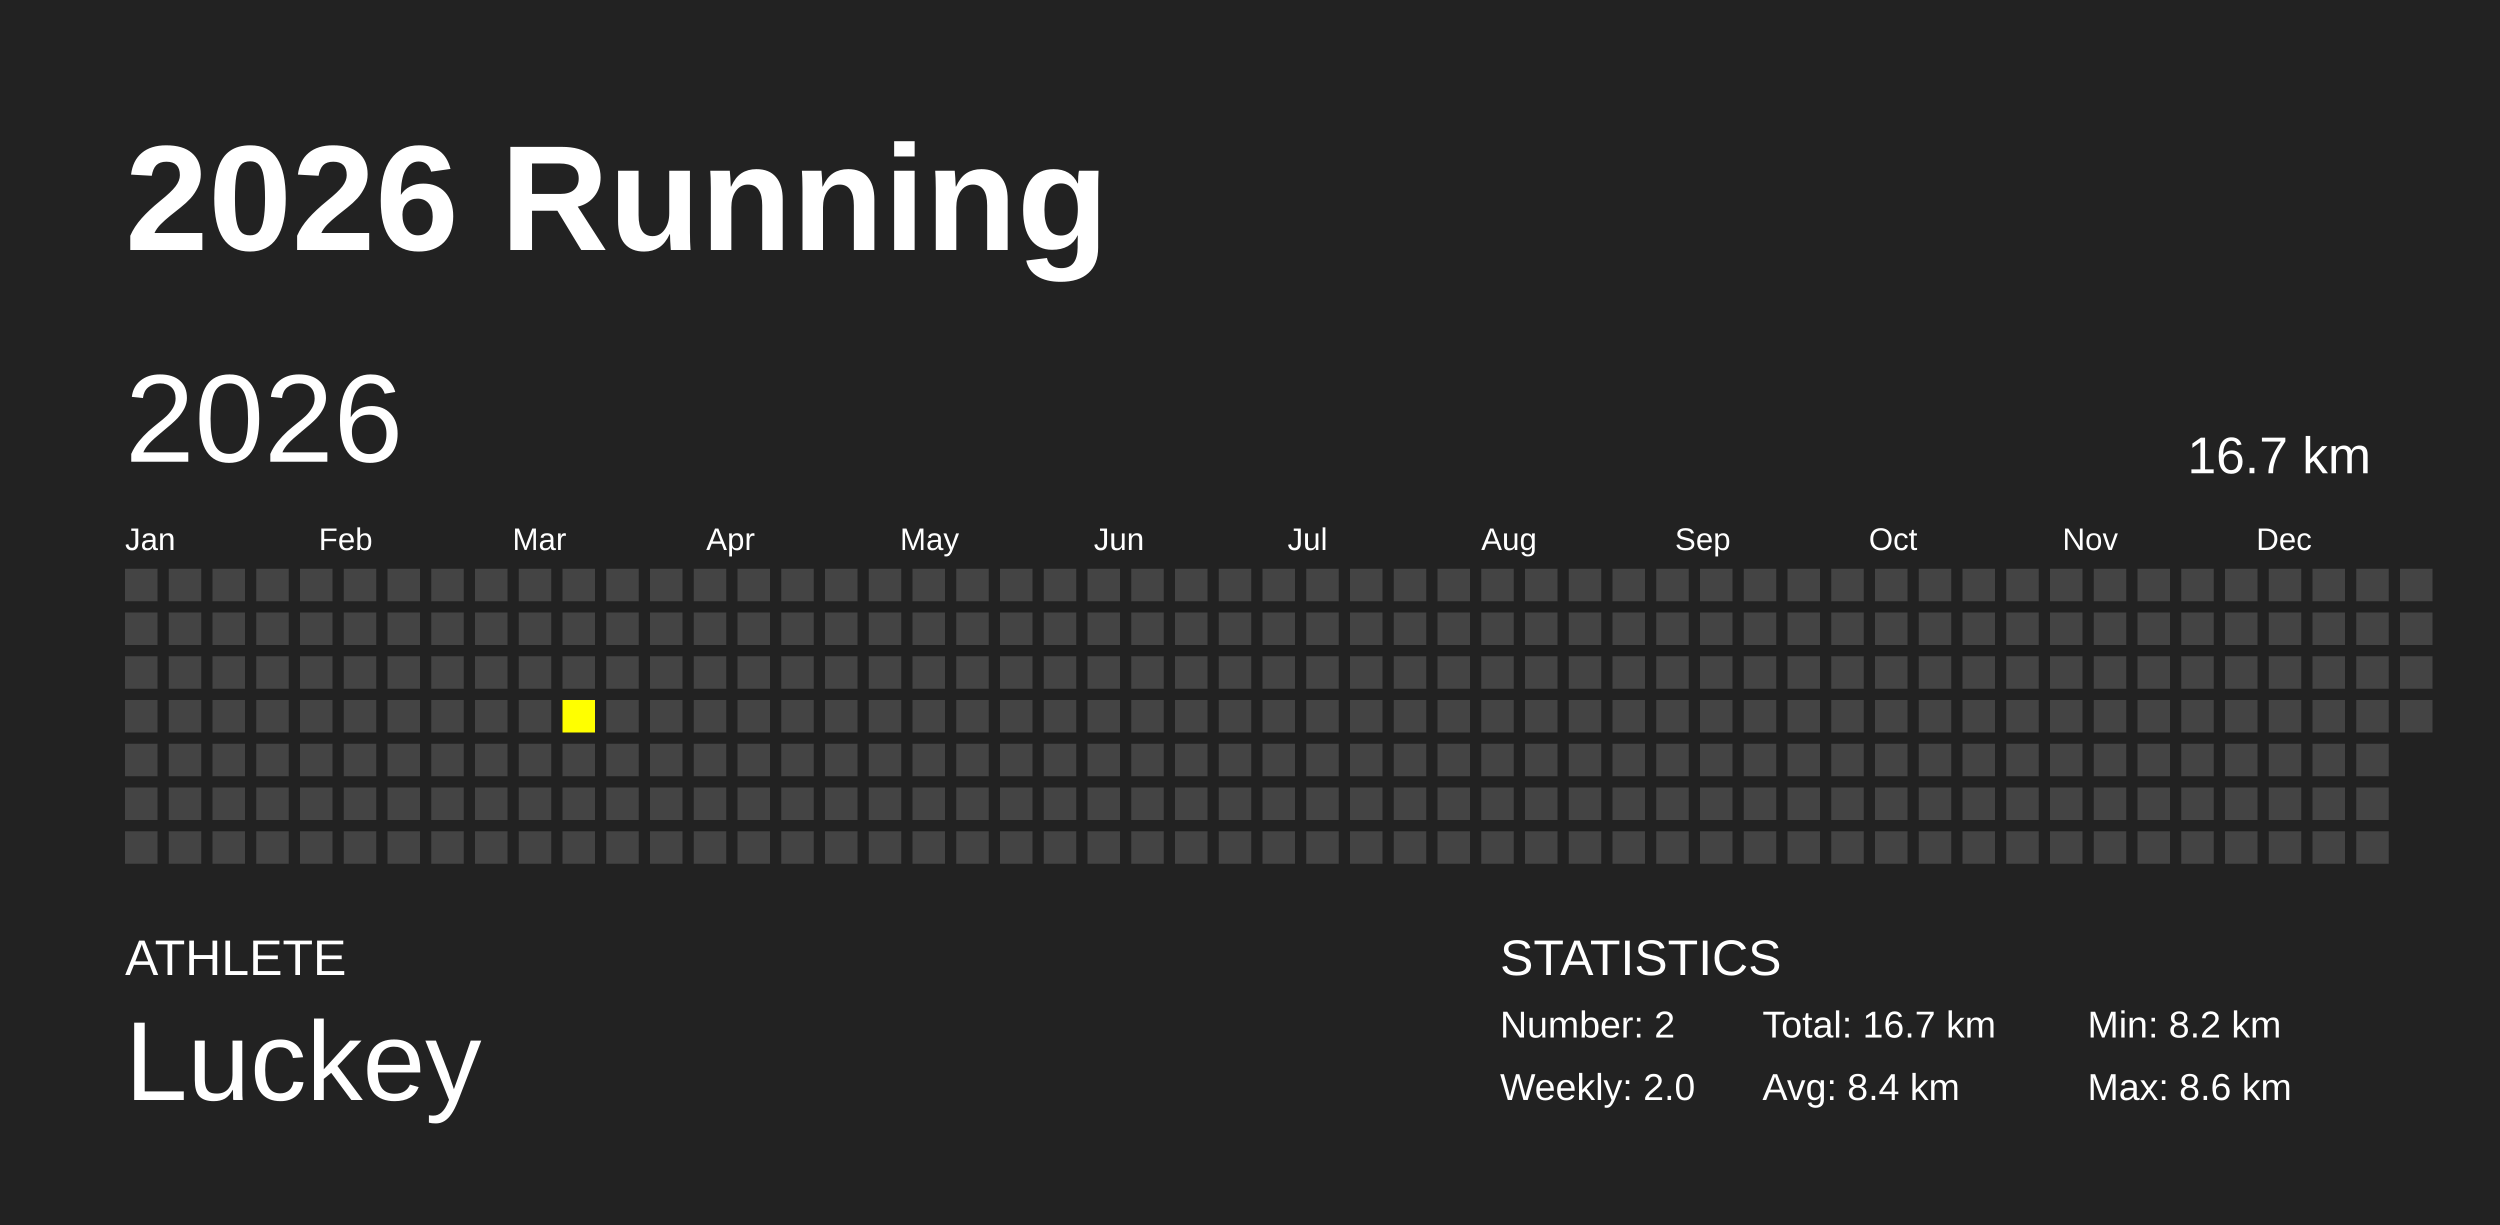
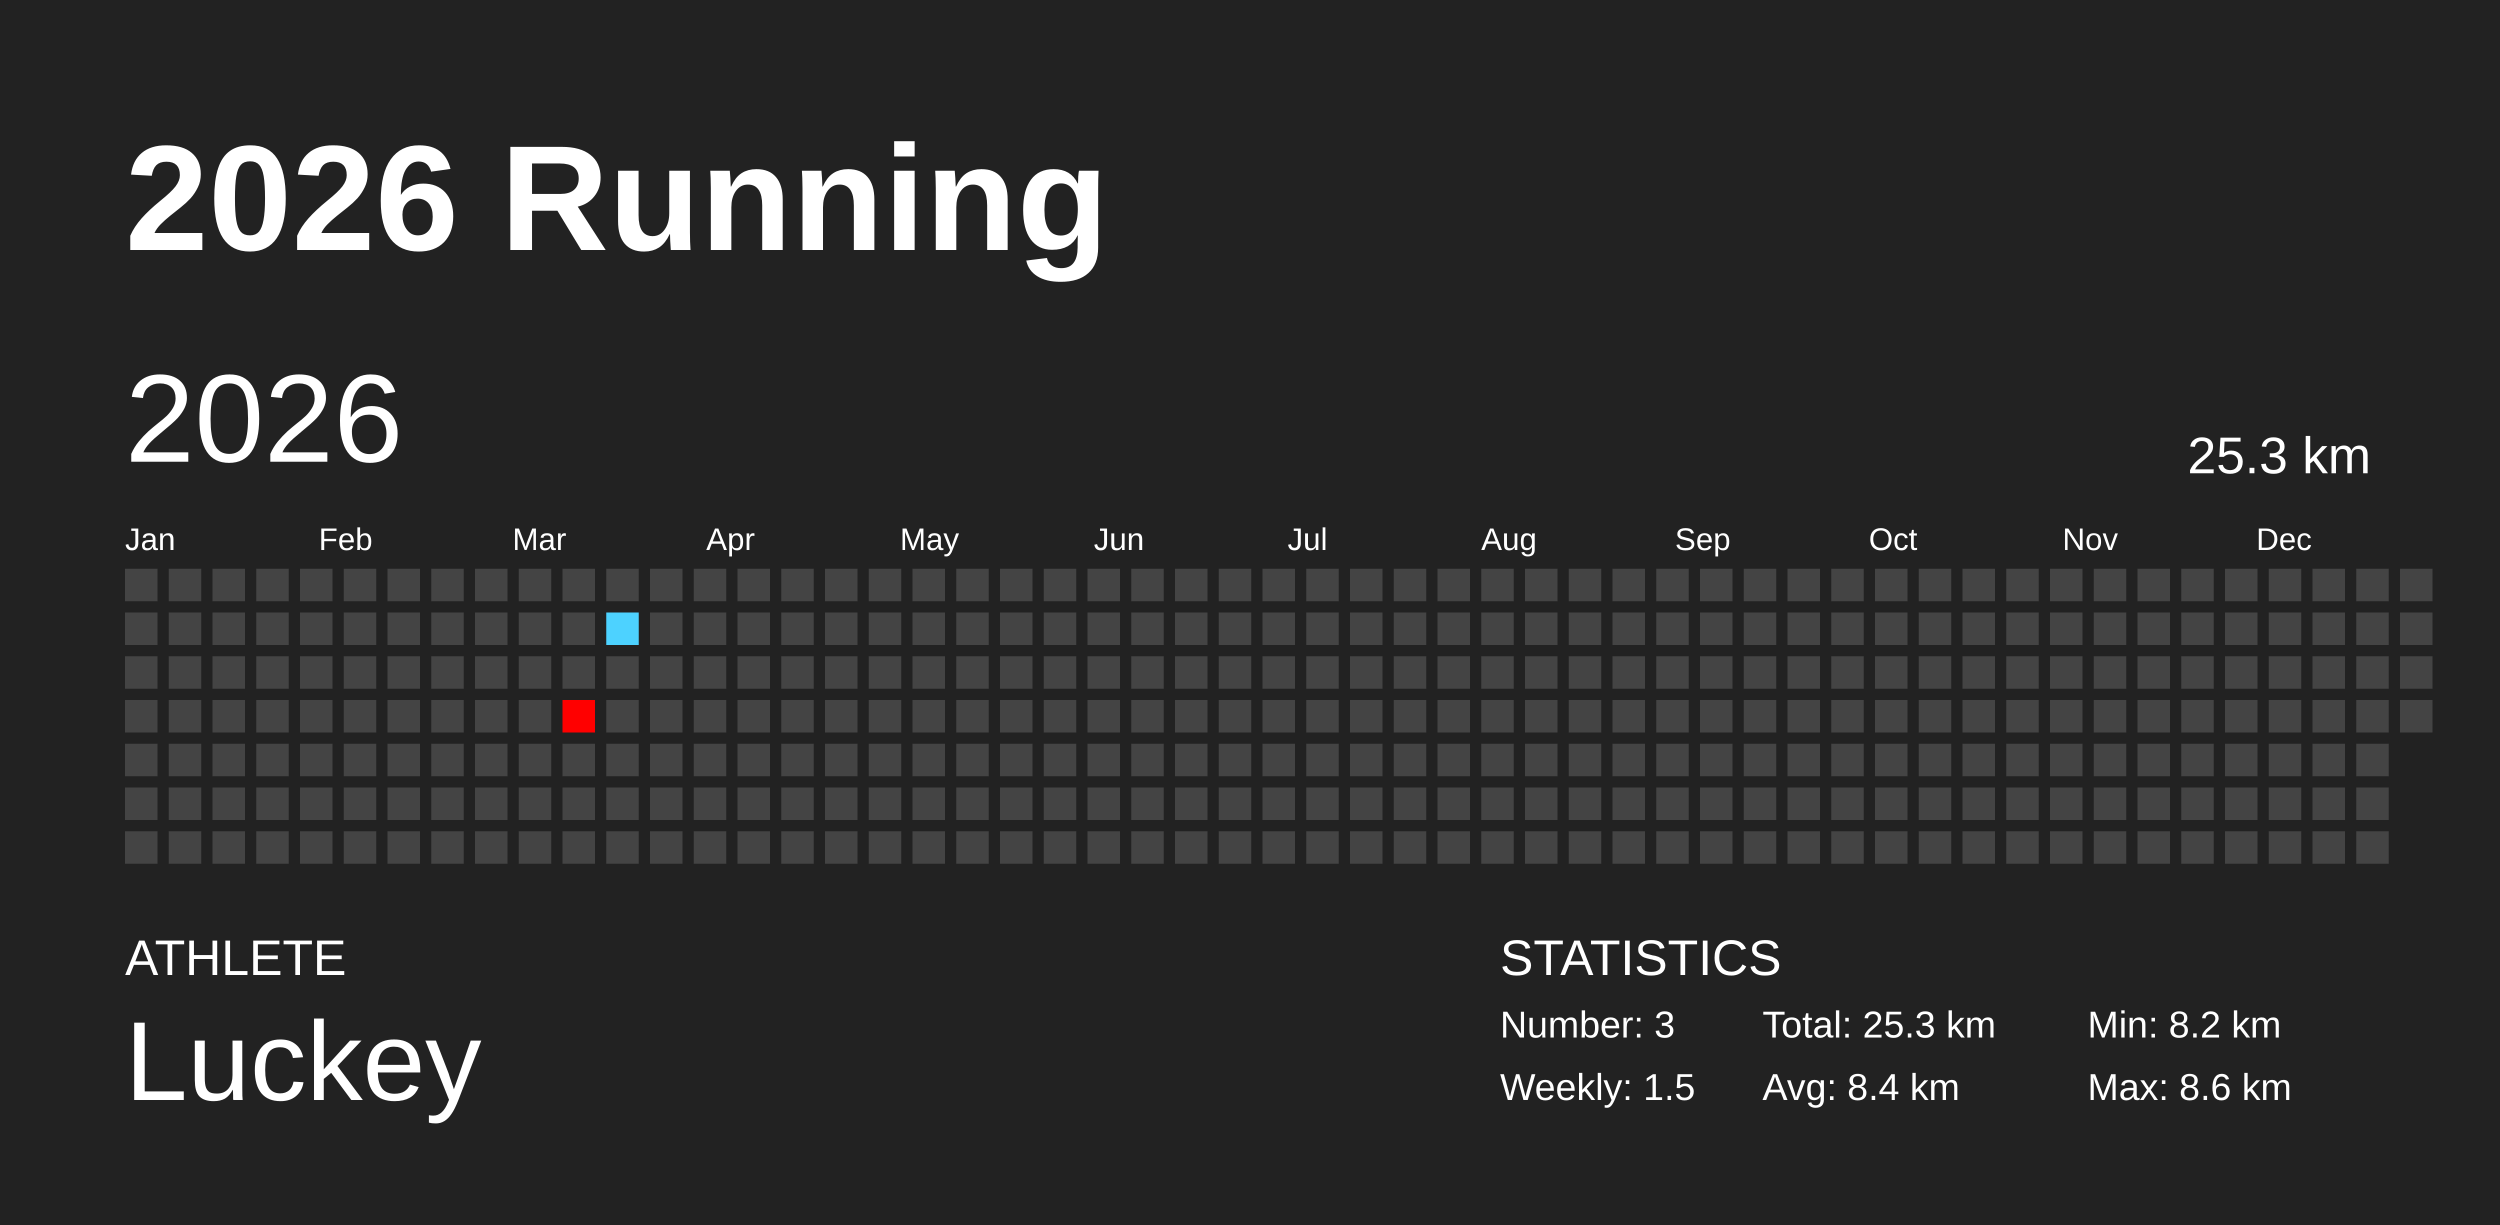
<svg xmlns="http://www.w3.org/2000/svg" baseProfile="full" height="98mm" version="1.1" viewBox="0,0,200,98" width="200mm">
  <defs />
  <rect fill="#222222" height="98" width="200" x="0" y="0" />
  <text fill="#FFFFFF" style="font-size:12px; font-family:Arial; font-weight:bold;" x="10" y="20">2026 Running</text>
  <text fill="#FFFFFF" style="font-size:4px; font-family:Arial" x="10" y="78">ATHLETE</text>
  <text fill="#FFFFFF" style="font-size:9px; font-family:Arial" x="10" y="88">Luckey</text>
  <text fill="#FFFFFF" style="font-size:4px; font-family:Arial" x="120" y="78">STATISTICS</text>
-   <text fill="#FFFFFF" style="font-size:3px; font-family:Arial" x="120" y="83">Number: 2</text>
-   <text fill="#FFFFFF" style="font-size:3px; font-family:Arial" x="120" y="88">Weekly: 2.0</text>
-   <text fill="#FFFFFF" style="font-size:3px; font-family:Arial" x="141" y="83">Total: 16.7 km</text>
+   <text fill="#FFFFFF" style="font-size:3px; font-family:Arial" x="120" y="83">Number: 3</text>
+   <text fill="#FFFFFF" style="font-size:3px; font-family:Arial" x="120" y="88">Weekly: 1.5</text>
+   <text fill="#FFFFFF" style="font-size:3px; font-family:Arial" x="141" y="83">Total: 25.3 km</text>
  <text fill="#FFFFFF" style="font-size:3px; font-family:Arial" x="141" y="88">Avg: 8.4 km</text>
  <text fill="#FFFFFF" style="font-size:3px; font-family:Arial" x="167" y="83">Min: 8.2 km</text>
  <text fill="#FFFFFF" style="font-size:3px; font-family:Arial" x="167" y="88">Max: 8.6 km</text>
  <text dominant-baseline="hanging" fill="#FFFFFF" style="font-size:10.0px; font-family:Arial;" x="10" y="30">2026</text>
-   <text dominant-baseline="hanging" fill="#FFFFFF" style="font-size:4.125px; font-family:Arial;" x="175" y="35">16.7 km</text>
+   <text dominant-baseline="hanging" fill="#FFFFFF" style="font-size:4.125px; font-family:Arial;" x="175" y="35">25.3 km</text>
  <text fill="#FFFFFF" style="font-size:2.5px; font-family:Arial" x="10.0" y="44">Jan</text>
  <text fill="#FFFFFF" style="font-size:2.5px; font-family:Arial" x="25.5" y="44">Feb</text>
  <text fill="#FFFFFF" style="font-size:2.5px; font-family:Arial" x="41.0" y="44">Mar</text>
  <text fill="#FFFFFF" style="font-size:2.5px; font-family:Arial" x="56.5" y="44">Apr</text>
  <text fill="#FFFFFF" style="font-size:2.5px; font-family:Arial" x="72.0" y="44">May</text>
  <text fill="#FFFFFF" style="font-size:2.5px; font-family:Arial" x="87.5" y="44">Jun</text>
  <text fill="#FFFFFF" style="font-size:2.5px; font-family:Arial" x="103.0" y="44">Jul</text>
  <text fill="#FFFFFF" style="font-size:2.5px; font-family:Arial" x="118.5" y="44">Aug</text>
  <text fill="#FFFFFF" style="font-size:2.5px; font-family:Arial" x="134.0" y="44">Sep</text>
  <text fill="#FFFFFF" style="font-size:2.5px; font-family:Arial" x="149.5" y="44">Oct</text>
  <text fill="#FFFFFF" style="font-size:2.5px; font-family:Arial" x="165.0" y="44">Nov</text>
  <text fill="#FFFFFF" style="font-size:2.5px; font-family:Arial" x="180.5" y="44">Dec</text>
  <rect fill="#444444" height="2.6" width="2.6" x="10.0" y="45.5" />
  <rect fill="#444444" height="2.6" width="2.6" x="10.0" y="49.0" />
  <rect fill="#444444" height="2.6" width="2.6" x="10.0" y="52.5" />
  <rect fill="#444444" height="2.6" width="2.6" x="10.0" y="56.0" />
  <rect fill="#444444" height="2.6" width="2.6" x="10.0" y="59.5" />
  <rect fill="#444444" height="2.6" width="2.6" x="10.0" y="63.0" />
  <rect fill="#444444" height="2.6" width="2.6" x="10.0" y="66.5" />
  <rect fill="#444444" height="2.6" width="2.6" x="13.5" y="45.5" />
  <rect fill="#444444" height="2.6" width="2.6" x="13.5" y="49.0" />
  <rect fill="#444444" height="2.6" width="2.6" x="13.5" y="52.5" />
  <rect fill="#444444" height="2.6" width="2.6" x="13.5" y="56.0" />
  <rect fill="#444444" height="2.6" width="2.6" x="13.5" y="59.5" />
  <rect fill="#444444" height="2.6" width="2.6" x="13.5" y="63.0" />
  <rect fill="#444444" height="2.6" width="2.6" x="13.5" y="66.5" />
  <rect fill="#444444" height="2.6" width="2.6" x="17.0" y="45.5" />
  <rect fill="#444444" height="2.6" width="2.6" x="17.0" y="49.0" />
  <rect fill="#444444" height="2.6" width="2.6" x="17.0" y="52.5" />
  <rect fill="#444444" height="2.6" width="2.6" x="17.0" y="56.0" />
  <rect fill="#444444" height="2.6" width="2.6" x="17.0" y="59.5" />
  <rect fill="#444444" height="2.6" width="2.6" x="17.0" y="63.0" />
  <rect fill="#444444" height="2.6" width="2.6" x="17.0" y="66.5" />
  <rect fill="#444444" height="2.6" width="2.6" x="20.5" y="45.5" />
  <rect fill="#444444" height="2.6" width="2.6" x="20.5" y="49.0" />
  <rect fill="#444444" height="2.6" width="2.6" x="20.5" y="52.5" />
  <rect fill="#444444" height="2.6" width="2.6" x="20.5" y="56.0" />
  <rect fill="#444444" height="2.6" width="2.6" x="20.5" y="59.5" />
  <rect fill="#444444" height="2.6" width="2.6" x="20.5" y="63.0" />
  <rect fill="#444444" height="2.6" width="2.6" x="20.5" y="66.5" />
  <rect fill="#444444" height="2.6" width="2.6" x="24.0" y="45.5" />
  <rect fill="#444444" height="2.6" width="2.6" x="24.0" y="49.0" />
  <rect fill="#444444" height="2.6" width="2.6" x="24.0" y="52.5" />
  <rect fill="#444444" height="2.6" width="2.6" x="24.0" y="56.0" />
  <rect fill="#444444" height="2.6" width="2.6" x="24.0" y="59.5" />
  <rect fill="#444444" height="2.6" width="2.6" x="24.0" y="63.0" />
  <rect fill="#444444" height="2.6" width="2.6" x="24.0" y="66.5" />
  <rect fill="#444444" height="2.6" width="2.6" x="27.5" y="45.5" />
  <rect fill="#444444" height="2.6" width="2.6" x="27.5" y="49.0" />
  <rect fill="#444444" height="2.6" width="2.6" x="27.5" y="52.5" />
  <rect fill="#444444" height="2.6" width="2.6" x="27.5" y="56.0" />
  <rect fill="#444444" height="2.6" width="2.6" x="27.5" y="59.5" />
  <rect fill="#444444" height="2.6" width="2.6" x="27.5" y="63.0" />
  <rect fill="#444444" height="2.6" width="2.6" x="27.5" y="66.5" />
  <rect fill="#444444" height="2.6" width="2.6" x="31.0" y="45.5" />
  <rect fill="#444444" height="2.6" width="2.6" x="31.0" y="49.0" />
  <rect fill="#444444" height="2.6" width="2.6" x="31.0" y="52.5" />
  <rect fill="#444444" height="2.6" width="2.6" x="31.0" y="56.0" />
  <rect fill="#444444" height="2.6" width="2.6" x="31.0" y="59.5" />
  <rect fill="#444444" height="2.6" width="2.6" x="31.0" y="63.0" />
  <rect fill="#444444" height="2.6" width="2.6" x="31.0" y="66.5" />
  <rect fill="#444444" height="2.6" width="2.6" x="34.5" y="45.5" />
  <rect fill="#444444" height="2.6" width="2.6" x="34.5" y="49.0" />
  <rect fill="#444444" height="2.6" width="2.6" x="34.5" y="52.5" />
  <rect fill="#444444" height="2.6" width="2.6" x="34.5" y="56.0" />
  <rect fill="#444444" height="2.6" width="2.6" x="34.5" y="59.5" />
  <rect fill="#444444" height="2.6" width="2.6" x="34.5" y="63.0" />
  <rect fill="#444444" height="2.6" width="2.6" x="34.5" y="66.5" />
  <rect fill="#444444" height="2.6" width="2.6" x="38.0" y="45.5" />
  <rect fill="#444444" height="2.6" width="2.6" x="38.0" y="49.0" />
  <rect fill="#444444" height="2.6" width="2.6" x="38.0" y="52.5" />
  <rect fill="#444444" height="2.6" width="2.6" x="38.0" y="56.0" />
  <rect fill="#444444" height="2.6" width="2.6" x="38.0" y="59.5" />
  <rect fill="#444444" height="2.6" width="2.6" x="38.0" y="63.0" />
  <rect fill="#444444" height="2.6" width="2.6" x="38.0" y="66.5" />
  <rect fill="#444444" height="2.6" width="2.6" x="41.5" y="45.5" />
  <rect fill="#444444" height="2.6" width="2.6" x="41.5" y="49.0" />
  <rect fill="#444444" height="2.6" width="2.6" x="41.5" y="52.5" />
  <rect fill="#444444" height="2.6" width="2.6" x="41.5" y="56.0" />
  <rect fill="#444444" height="2.6" width="2.6" x="41.5" y="59.5" />
  <rect fill="#444444" height="2.6" width="2.6" x="41.5" y="63.0" />
  <rect fill="#444444" height="2.6" width="2.6" x="41.5" y="66.5" />
  <rect fill="#444444" height="2.6" width="2.6" x="45.0" y="45.5" />
  <rect fill="#444444" height="2.6" width="2.6" x="45.0" y="49.0" />
  <rect fill="#444444" height="2.6" width="2.6" x="45.0" y="52.5" />
-   <rect fill="yellow" height="2.6" width="2.6" x="45.0" y="56.0" />
+   <rect fill="#ff0000" height="2.6" width="2.6" x="45.0" y="56.0" />
  <rect fill="#444444" height="2.6" width="2.6" x="45.0" y="59.5" />
  <rect fill="#444444" height="2.6" width="2.6" x="45.0" y="63.0" />
  <rect fill="#444444" height="2.6" width="2.6" x="45.0" y="66.5" />
  <rect fill="#444444" height="2.6" width="2.6" x="48.5" y="45.5" />
-   <rect fill="#444444" height="2.6" width="2.6" x="48.5" y="49.0" />
+   <rect fill="#4dd2ff" height="2.6" width="2.6" x="48.5" y="49.0" />
  <rect fill="#444444" height="2.6" width="2.6" x="48.5" y="52.5" />
  <rect fill="#444444" height="2.6" width="2.6" x="48.5" y="56.0" />
  <rect fill="#444444" height="2.6" width="2.6" x="48.5" y="59.5" />
  <rect fill="#444444" height="2.6" width="2.6" x="48.5" y="63.0" />
  <rect fill="#444444" height="2.6" width="2.6" x="48.5" y="66.5" />
  <rect fill="#444444" height="2.6" width="2.6" x="52.0" y="45.5" />
  <rect fill="#444444" height="2.6" width="2.6" x="52.0" y="49.0" />
  <rect fill="#444444" height="2.6" width="2.6" x="52.0" y="52.5" />
  <rect fill="#444444" height="2.6" width="2.6" x="52.0" y="56.0" />
  <rect fill="#444444" height="2.6" width="2.6" x="52.0" y="59.5" />
  <rect fill="#444444" height="2.6" width="2.6" x="52.0" y="63.0" />
  <rect fill="#444444" height="2.6" width="2.6" x="52.0" y="66.5" />
  <rect fill="#444444" height="2.6" width="2.6" x="55.5" y="45.5" />
  <rect fill="#444444" height="2.6" width="2.6" x="55.5" y="49.0" />
  <rect fill="#444444" height="2.6" width="2.6" x="55.5" y="52.5" />
  <rect fill="#444444" height="2.6" width="2.6" x="55.5" y="56.0" />
  <rect fill="#444444" height="2.6" width="2.6" x="55.5" y="59.5" />
  <rect fill="#444444" height="2.6" width="2.6" x="55.5" y="63.0" />
  <rect fill="#444444" height="2.6" width="2.6" x="55.5" y="66.5" />
  <rect fill="#444444" height="2.6" width="2.6" x="59.0" y="45.5" />
  <rect fill="#444444" height="2.6" width="2.6" x="59.0" y="49.0" />
  <rect fill="#444444" height="2.6" width="2.6" x="59.0" y="52.5" />
  <rect fill="#444444" height="2.6" width="2.6" x="59.0" y="56.0" />
  <rect fill="#444444" height="2.6" width="2.6" x="59.0" y="59.5" />
  <rect fill="#444444" height="2.6" width="2.6" x="59.0" y="63.0" />
  <rect fill="#444444" height="2.6" width="2.6" x="59.0" y="66.5" />
  <rect fill="#444444" height="2.6" width="2.6" x="62.5" y="45.5" />
  <rect fill="#444444" height="2.6" width="2.6" x="62.5" y="49.0" />
  <rect fill="#444444" height="2.6" width="2.6" x="62.5" y="52.5" />
  <rect fill="#444444" height="2.6" width="2.6" x="62.5" y="56.0" />
  <rect fill="#444444" height="2.6" width="2.6" x="62.5" y="59.5" />
  <rect fill="#444444" height="2.6" width="2.6" x="62.5" y="63.0" />
  <rect fill="#444444" height="2.6" width="2.6" x="62.5" y="66.5" />
  <rect fill="#444444" height="2.6" width="2.6" x="66.0" y="45.5" />
  <rect fill="#444444" height="2.6" width="2.6" x="66.0" y="49.0" />
  <rect fill="#444444" height="2.6" width="2.6" x="66.0" y="52.5" />
  <rect fill="#444444" height="2.6" width="2.6" x="66.0" y="56.0" />
  <rect fill="#444444" height="2.6" width="2.6" x="66.0" y="59.5" />
  <rect fill="#444444" height="2.6" width="2.6" x="66.0" y="63.0" />
  <rect fill="#444444" height="2.6" width="2.6" x="66.0" y="66.5" />
  <rect fill="#444444" height="2.6" width="2.6" x="69.5" y="45.5" />
  <rect fill="#444444" height="2.6" width="2.6" x="69.5" y="49.0" />
  <rect fill="#444444" height="2.6" width="2.6" x="69.5" y="52.5" />
  <rect fill="#444444" height="2.6" width="2.6" x="69.5" y="56.0" />
  <rect fill="#444444" height="2.6" width="2.6" x="69.5" y="59.5" />
  <rect fill="#444444" height="2.6" width="2.6" x="69.5" y="63.0" />
  <rect fill="#444444" height="2.6" width="2.6" x="69.5" y="66.5" />
  <rect fill="#444444" height="2.6" width="2.6" x="73.0" y="45.5" />
  <rect fill="#444444" height="2.6" width="2.6" x="73.0" y="49.0" />
  <rect fill="#444444" height="2.6" width="2.6" x="73.0" y="52.5" />
  <rect fill="#444444" height="2.6" width="2.6" x="73.0" y="56.0" />
  <rect fill="#444444" height="2.6" width="2.6" x="73.0" y="59.5" />
  <rect fill="#444444" height="2.6" width="2.6" x="73.0" y="63.0" />
  <rect fill="#444444" height="2.6" width="2.6" x="73.0" y="66.5" />
  <rect fill="#444444" height="2.6" width="2.6" x="76.5" y="45.5" />
  <rect fill="#444444" height="2.6" width="2.6" x="76.5" y="49.0" />
  <rect fill="#444444" height="2.6" width="2.6" x="76.5" y="52.5" />
  <rect fill="#444444" height="2.6" width="2.6" x="76.5" y="56.0" />
  <rect fill="#444444" height="2.6" width="2.6" x="76.5" y="59.5" />
  <rect fill="#444444" height="2.6" width="2.6" x="76.5" y="63.0" />
  <rect fill="#444444" height="2.6" width="2.6" x="76.5" y="66.5" />
  <rect fill="#444444" height="2.6" width="2.6" x="80.0" y="45.5" />
  <rect fill="#444444" height="2.6" width="2.6" x="80.0" y="49.0" />
  <rect fill="#444444" height="2.6" width="2.6" x="80.0" y="52.5" />
  <rect fill="#444444" height="2.6" width="2.6" x="80.0" y="56.0" />
  <rect fill="#444444" height="2.6" width="2.6" x="80.0" y="59.5" />
  <rect fill="#444444" height="2.6" width="2.6" x="80.0" y="63.0" />
  <rect fill="#444444" height="2.6" width="2.6" x="80.0" y="66.5" />
  <rect fill="#444444" height="2.6" width="2.6" x="83.5" y="45.5" />
  <rect fill="#444444" height="2.6" width="2.6" x="83.5" y="49.0" />
  <rect fill="#444444" height="2.6" width="2.6" x="83.5" y="52.5" />
  <rect fill="#444444" height="2.6" width="2.6" x="83.5" y="56.0" />
  <rect fill="#444444" height="2.6" width="2.6" x="83.5" y="59.5" />
  <rect fill="#444444" height="2.6" width="2.6" x="83.5" y="63.0" />
  <rect fill="#444444" height="2.6" width="2.6" x="83.5" y="66.5" />
  <rect fill="#444444" height="2.6" width="2.6" x="87.0" y="45.5" />
  <rect fill="#444444" height="2.6" width="2.6" x="87.0" y="49.0" />
  <rect fill="#444444" height="2.6" width="2.6" x="87.0" y="52.5" />
  <rect fill="#444444" height="2.6" width="2.6" x="87.0" y="56.0" />
  <rect fill="#444444" height="2.6" width="2.6" x="87.0" y="59.5" />
  <rect fill="#444444" height="2.6" width="2.6" x="87.0" y="63.0" />
  <rect fill="#444444" height="2.6" width="2.6" x="87.0" y="66.5" />
  <rect fill="#444444" height="2.6" width="2.6" x="90.5" y="45.5" />
  <rect fill="#444444" height="2.6" width="2.6" x="90.5" y="49.0" />
  <rect fill="#444444" height="2.6" width="2.6" x="90.5" y="52.5" />
  <rect fill="#444444" height="2.6" width="2.6" x="90.5" y="56.0" />
  <rect fill="#444444" height="2.6" width="2.6" x="90.5" y="59.5" />
  <rect fill="#444444" height="2.6" width="2.6" x="90.5" y="63.0" />
  <rect fill="#444444" height="2.6" width="2.6" x="90.5" y="66.5" />
  <rect fill="#444444" height="2.6" width="2.6" x="94.0" y="45.5" />
  <rect fill="#444444" height="2.6" width="2.6" x="94.0" y="49.0" />
  <rect fill="#444444" height="2.6" width="2.6" x="94.0" y="52.5" />
  <rect fill="#444444" height="2.6" width="2.6" x="94.0" y="56.0" />
  <rect fill="#444444" height="2.6" width="2.6" x="94.0" y="59.5" />
  <rect fill="#444444" height="2.6" width="2.6" x="94.0" y="63.0" />
  <rect fill="#444444" height="2.6" width="2.6" x="94.0" y="66.5" />
  <rect fill="#444444" height="2.6" width="2.6" x="97.5" y="45.5" />
  <rect fill="#444444" height="2.6" width="2.6" x="97.5" y="49.0" />
  <rect fill="#444444" height="2.6" width="2.6" x="97.5" y="52.5" />
  <rect fill="#444444" height="2.6" width="2.6" x="97.5" y="56.0" />
  <rect fill="#444444" height="2.6" width="2.6" x="97.5" y="59.5" />
  <rect fill="#444444" height="2.6" width="2.6" x="97.5" y="63.0" />
  <rect fill="#444444" height="2.6" width="2.6" x="97.5" y="66.5" />
  <rect fill="#444444" height="2.6" width="2.6" x="101.0" y="45.5" />
  <rect fill="#444444" height="2.6" width="2.6" x="101.0" y="49.0" />
  <rect fill="#444444" height="2.6" width="2.6" x="101.0" y="52.5" />
  <rect fill="#444444" height="2.6" width="2.6" x="101.0" y="56.0" />
  <rect fill="#444444" height="2.6" width="2.6" x="101.0" y="59.5" />
  <rect fill="#444444" height="2.6" width="2.6" x="101.0" y="63.0" />
  <rect fill="#444444" height="2.6" width="2.6" x="101.0" y="66.5" />
  <rect fill="#444444" height="2.6" width="2.6" x="104.5" y="45.5" />
  <rect fill="#444444" height="2.6" width="2.6" x="104.5" y="49.0" />
  <rect fill="#444444" height="2.6" width="2.6" x="104.5" y="52.5" />
  <rect fill="#444444" height="2.6" width="2.6" x="104.5" y="56.0" />
  <rect fill="#444444" height="2.6" width="2.6" x="104.5" y="59.5" />
  <rect fill="#444444" height="2.6" width="2.6" x="104.5" y="63.0" />
  <rect fill="#444444" height="2.6" width="2.6" x="104.5" y="66.5" />
  <rect fill="#444444" height="2.6" width="2.6" x="108.0" y="45.5" />
  <rect fill="#444444" height="2.6" width="2.6" x="108.0" y="49.0" />
  <rect fill="#444444" height="2.6" width="2.6" x="108.0" y="52.5" />
  <rect fill="#444444" height="2.6" width="2.6" x="108.0" y="56.0" />
  <rect fill="#444444" height="2.6" width="2.6" x="108.0" y="59.5" />
  <rect fill="#444444" height="2.6" width="2.6" x="108.0" y="63.0" />
  <rect fill="#444444" height="2.6" width="2.6" x="108.0" y="66.5" />
  <rect fill="#444444" height="2.6" width="2.6" x="111.5" y="45.5" />
  <rect fill="#444444" height="2.6" width="2.6" x="111.5" y="49.0" />
  <rect fill="#444444" height="2.6" width="2.6" x="111.5" y="52.5" />
  <rect fill="#444444" height="2.6" width="2.6" x="111.5" y="56.0" />
  <rect fill="#444444" height="2.6" width="2.6" x="111.5" y="59.5" />
  <rect fill="#444444" height="2.6" width="2.6" x="111.5" y="63.0" />
  <rect fill="#444444" height="2.6" width="2.6" x="111.5" y="66.5" />
  <rect fill="#444444" height="2.6" width="2.6" x="115.0" y="45.5" />
  <rect fill="#444444" height="2.6" width="2.6" x="115.0" y="49.0" />
  <rect fill="#444444" height="2.6" width="2.6" x="115.0" y="52.5" />
  <rect fill="#444444" height="2.6" width="2.6" x="115.0" y="56.0" />
  <rect fill="#444444" height="2.6" width="2.6" x="115.0" y="59.5" />
  <rect fill="#444444" height="2.6" width="2.6" x="115.0" y="63.0" />
  <rect fill="#444444" height="2.6" width="2.6" x="115.0" y="66.5" />
  <rect fill="#444444" height="2.6" width="2.6" x="118.5" y="45.5" />
  <rect fill="#444444" height="2.6" width="2.6" x="118.5" y="49.0" />
  <rect fill="#444444" height="2.6" width="2.6" x="118.5" y="52.5" />
  <rect fill="#444444" height="2.6" width="2.6" x="118.5" y="56.0" />
  <rect fill="#444444" height="2.6" width="2.6" x="118.5" y="59.5" />
  <rect fill="#444444" height="2.6" width="2.6" x="118.5" y="63.0" />
  <rect fill="#444444" height="2.6" width="2.6" x="118.5" y="66.5" />
  <rect fill="#444444" height="2.6" width="2.6" x="122.0" y="45.5" />
  <rect fill="#444444" height="2.6" width="2.6" x="122.0" y="49.0" />
  <rect fill="#444444" height="2.6" width="2.6" x="122.0" y="52.5" />
  <rect fill="#444444" height="2.6" width="2.6" x="122.0" y="56.0" />
  <rect fill="#444444" height="2.6" width="2.6" x="122.0" y="59.5" />
  <rect fill="#444444" height="2.6" width="2.6" x="122.0" y="63.0" />
  <rect fill="#444444" height="2.6" width="2.6" x="122.0" y="66.5" />
  <rect fill="#444444" height="2.6" width="2.6" x="125.5" y="45.5" />
  <rect fill="#444444" height="2.6" width="2.6" x="125.5" y="49.0" />
  <rect fill="#444444" height="2.6" width="2.6" x="125.5" y="52.5" />
  <rect fill="#444444" height="2.6" width="2.6" x="125.5" y="56.0" />
  <rect fill="#444444" height="2.6" width="2.6" x="125.5" y="59.5" />
  <rect fill="#444444" height="2.6" width="2.6" x="125.5" y="63.0" />
  <rect fill="#444444" height="2.6" width="2.6" x="125.5" y="66.5" />
  <rect fill="#444444" height="2.6" width="2.6" x="129.0" y="45.5" />
  <rect fill="#444444" height="2.6" width="2.6" x="129.0" y="49.0" />
  <rect fill="#444444" height="2.6" width="2.6" x="129.0" y="52.5" />
  <rect fill="#444444" height="2.6" width="2.6" x="129.0" y="56.0" />
  <rect fill="#444444" height="2.6" width="2.6" x="129.0" y="59.5" />
  <rect fill="#444444" height="2.6" width="2.6" x="129.0" y="63.0" />
  <rect fill="#444444" height="2.6" width="2.6" x="129.0" y="66.5" />
  <rect fill="#444444" height="2.6" width="2.6" x="132.5" y="45.5" />
  <rect fill="#444444" height="2.6" width="2.6" x="132.5" y="49.0" />
  <rect fill="#444444" height="2.6" width="2.6" x="132.5" y="52.5" />
  <rect fill="#444444" height="2.6" width="2.6" x="132.5" y="56.0" />
  <rect fill="#444444" height="2.6" width="2.6" x="132.5" y="59.5" />
  <rect fill="#444444" height="2.6" width="2.6" x="132.5" y="63.0" />
  <rect fill="#444444" height="2.6" width="2.6" x="132.5" y="66.5" />
  <rect fill="#444444" height="2.6" width="2.6" x="136.0" y="45.5" />
  <rect fill="#444444" height="2.6" width="2.6" x="136.0" y="49.0" />
  <rect fill="#444444" height="2.6" width="2.6" x="136.0" y="52.5" />
  <rect fill="#444444" height="2.6" width="2.6" x="136.0" y="56.0" />
  <rect fill="#444444" height="2.6" width="2.6" x="136.0" y="59.5" />
  <rect fill="#444444" height="2.6" width="2.6" x="136.0" y="63.0" />
  <rect fill="#444444" height="2.6" width="2.6" x="136.0" y="66.5" />
  <rect fill="#444444" height="2.6" width="2.6" x="139.5" y="45.5" />
  <rect fill="#444444" height="2.6" width="2.6" x="139.5" y="49.0" />
  <rect fill="#444444" height="2.6" width="2.6" x="139.5" y="52.5" />
  <rect fill="#444444" height="2.6" width="2.6" x="139.5" y="56.0" />
  <rect fill="#444444" height="2.6" width="2.6" x="139.5" y="59.5" />
  <rect fill="#444444" height="2.6" width="2.6" x="139.5" y="63.0" />
  <rect fill="#444444" height="2.6" width="2.6" x="139.5" y="66.5" />
  <rect fill="#444444" height="2.6" width="2.6" x="143.0" y="45.5" />
  <rect fill="#444444" height="2.6" width="2.6" x="143.0" y="49.0" />
  <rect fill="#444444" height="2.6" width="2.6" x="143.0" y="52.5" />
  <rect fill="#444444" height="2.6" width="2.6" x="143.0" y="56.0" />
  <rect fill="#444444" height="2.6" width="2.6" x="143.0" y="59.5" />
  <rect fill="#444444" height="2.6" width="2.6" x="143.0" y="63.0" />
  <rect fill="#444444" height="2.6" width="2.6" x="143.0" y="66.5" />
  <rect fill="#444444" height="2.6" width="2.6" x="146.5" y="45.5" />
  <rect fill="#444444" height="2.6" width="2.6" x="146.5" y="49.0" />
  <rect fill="#444444" height="2.6" width="2.6" x="146.5" y="52.5" />
  <rect fill="#444444" height="2.6" width="2.6" x="146.5" y="56.0" />
  <rect fill="#444444" height="2.6" width="2.6" x="146.5" y="59.5" />
  <rect fill="#444444" height="2.6" width="2.6" x="146.5" y="63.0" />
  <rect fill="#444444" height="2.6" width="2.6" x="146.5" y="66.5" />
  <rect fill="#444444" height="2.6" width="2.6" x="150.0" y="45.5" />
  <rect fill="#444444" height="2.6" width="2.6" x="150.0" y="49.0" />
  <rect fill="#444444" height="2.6" width="2.6" x="150.0" y="52.5" />
  <rect fill="#444444" height="2.6" width="2.6" x="150.0" y="56.0" />
  <rect fill="#444444" height="2.6" width="2.6" x="150.0" y="59.5" />
  <rect fill="#444444" height="2.6" width="2.6" x="150.0" y="63.0" />
  <rect fill="#444444" height="2.6" width="2.6" x="150.0" y="66.5" />
  <rect fill="#444444" height="2.6" width="2.6" x="153.5" y="45.5" />
  <rect fill="#444444" height="2.6" width="2.6" x="153.5" y="49.0" />
  <rect fill="#444444" height="2.6" width="2.6" x="153.5" y="52.5" />
  <rect fill="#444444" height="2.6" width="2.6" x="153.5" y="56.0" />
  <rect fill="#444444" height="2.6" width="2.6" x="153.5" y="59.5" />
  <rect fill="#444444" height="2.6" width="2.6" x="153.5" y="63.0" />
  <rect fill="#444444" height="2.6" width="2.6" x="153.5" y="66.5" />
  <rect fill="#444444" height="2.6" width="2.6" x="157.0" y="45.5" />
  <rect fill="#444444" height="2.6" width="2.6" x="157.0" y="49.0" />
  <rect fill="#444444" height="2.6" width="2.6" x="157.0" y="52.5" />
  <rect fill="#444444" height="2.6" width="2.6" x="157.0" y="56.0" />
  <rect fill="#444444" height="2.6" width="2.6" x="157.0" y="59.5" />
  <rect fill="#444444" height="2.6" width="2.6" x="157.0" y="63.0" />
  <rect fill="#444444" height="2.6" width="2.6" x="157.0" y="66.5" />
  <rect fill="#444444" height="2.6" width="2.6" x="160.5" y="45.5" />
  <rect fill="#444444" height="2.6" width="2.6" x="160.5" y="49.0" />
  <rect fill="#444444" height="2.6" width="2.6" x="160.5" y="52.5" />
  <rect fill="#444444" height="2.6" width="2.6" x="160.5" y="56.0" />
  <rect fill="#444444" height="2.6" width="2.6" x="160.5" y="59.5" />
  <rect fill="#444444" height="2.6" width="2.6" x="160.5" y="63.0" />
  <rect fill="#444444" height="2.6" width="2.6" x="160.5" y="66.5" />
  <rect fill="#444444" height="2.6" width="2.6" x="164.0" y="45.5" />
  <rect fill="#444444" height="2.6" width="2.6" x="164.0" y="49.0" />
  <rect fill="#444444" height="2.6" width="2.6" x="164.0" y="52.5" />
  <rect fill="#444444" height="2.6" width="2.6" x="164.0" y="56.0" />
  <rect fill="#444444" height="2.6" width="2.6" x="164.0" y="59.5" />
  <rect fill="#444444" height="2.6" width="2.6" x="164.0" y="63.0" />
  <rect fill="#444444" height="2.6" width="2.6" x="164.0" y="66.5" />
  <rect fill="#444444" height="2.6" width="2.6" x="167.5" y="45.5" />
  <rect fill="#444444" height="2.6" width="2.6" x="167.5" y="49.0" />
  <rect fill="#444444" height="2.6" width="2.6" x="167.5" y="52.5" />
  <rect fill="#444444" height="2.6" width="2.6" x="167.5" y="56.0" />
  <rect fill="#444444" height="2.6" width="2.6" x="167.5" y="59.5" />
  <rect fill="#444444" height="2.6" width="2.6" x="167.5" y="63.0" />
  <rect fill="#444444" height="2.6" width="2.6" x="167.5" y="66.5" />
  <rect fill="#444444" height="2.6" width="2.6" x="171.0" y="45.5" />
  <rect fill="#444444" height="2.6" width="2.6" x="171.0" y="49.0" />
  <rect fill="#444444" height="2.6" width="2.6" x="171.0" y="52.5" />
  <rect fill="#444444" height="2.6" width="2.6" x="171.0" y="56.0" />
  <rect fill="#444444" height="2.6" width="2.6" x="171.0" y="59.5" />
  <rect fill="#444444" height="2.6" width="2.6" x="171.0" y="63.0" />
  <rect fill="#444444" height="2.6" width="2.6" x="171.0" y="66.5" />
  <rect fill="#444444" height="2.6" width="2.6" x="174.5" y="45.5" />
  <rect fill="#444444" height="2.6" width="2.6" x="174.5" y="49.0" />
  <rect fill="#444444" height="2.6" width="2.6" x="174.5" y="52.5" />
  <rect fill="#444444" height="2.6" width="2.6" x="174.5" y="56.0" />
  <rect fill="#444444" height="2.6" width="2.6" x="174.5" y="59.5" />
  <rect fill="#444444" height="2.6" width="2.6" x="174.5" y="63.0" />
  <rect fill="#444444" height="2.6" width="2.6" x="174.5" y="66.5" />
  <rect fill="#444444" height="2.6" width="2.6" x="178.0" y="45.5" />
  <rect fill="#444444" height="2.6" width="2.6" x="178.0" y="49.0" />
  <rect fill="#444444" height="2.6" width="2.6" x="178.0" y="52.5" />
  <rect fill="#444444" height="2.6" width="2.6" x="178.0" y="56.0" />
  <rect fill="#444444" height="2.6" width="2.6" x="178.0" y="59.5" />
  <rect fill="#444444" height="2.6" width="2.6" x="178.0" y="63.0" />
  <rect fill="#444444" height="2.6" width="2.6" x="178.0" y="66.5" />
  <rect fill="#444444" height="2.6" width="2.6" x="181.5" y="45.5" />
  <rect fill="#444444" height="2.6" width="2.6" x="181.5" y="49.0" />
  <rect fill="#444444" height="2.6" width="2.6" x="181.5" y="52.5" />
  <rect fill="#444444" height="2.6" width="2.6" x="181.5" y="56.0" />
  <rect fill="#444444" height="2.6" width="2.6" x="181.5" y="59.5" />
  <rect fill="#444444" height="2.6" width="2.6" x="181.5" y="63.0" />
  <rect fill="#444444" height="2.6" width="2.6" x="181.5" y="66.5" />
  <rect fill="#444444" height="2.6" width="2.6" x="185.0" y="45.5" />
  <rect fill="#444444" height="2.6" width="2.6" x="185.0" y="49.0" />
  <rect fill="#444444" height="2.6" width="2.6" x="185.0" y="52.5" />
  <rect fill="#444444" height="2.6" width="2.6" x="185.0" y="56.0" />
  <rect fill="#444444" height="2.6" width="2.6" x="185.0" y="59.5" />
  <rect fill="#444444" height="2.6" width="2.6" x="185.0" y="63.0" />
  <rect fill="#444444" height="2.6" width="2.6" x="185.0" y="66.5" />
  <rect fill="#444444" height="2.6" width="2.6" x="188.5" y="45.5" />
  <rect fill="#444444" height="2.6" width="2.6" x="188.5" y="49.0" />
  <rect fill="#444444" height="2.6" width="2.6" x="188.5" y="52.5" />
  <rect fill="#444444" height="2.6" width="2.6" x="188.5" y="56.0" />
  <rect fill="#444444" height="2.6" width="2.6" x="188.5" y="59.5" />
  <rect fill="#444444" height="2.6" width="2.6" x="188.5" y="63.0" />
  <rect fill="#444444" height="2.6" width="2.6" x="188.5" y="66.5" />
  <rect fill="#444444" height="2.6" width="2.6" x="192.0" y="45.5" />
  <rect fill="#444444" height="2.6" width="2.6" x="192.0" y="49.0" />
  <rect fill="#444444" height="2.6" width="2.6" x="192.0" y="52.5" />
  <rect fill="#444444" height="2.6" width="2.6" x="192.0" y="56.0" />
</svg>
